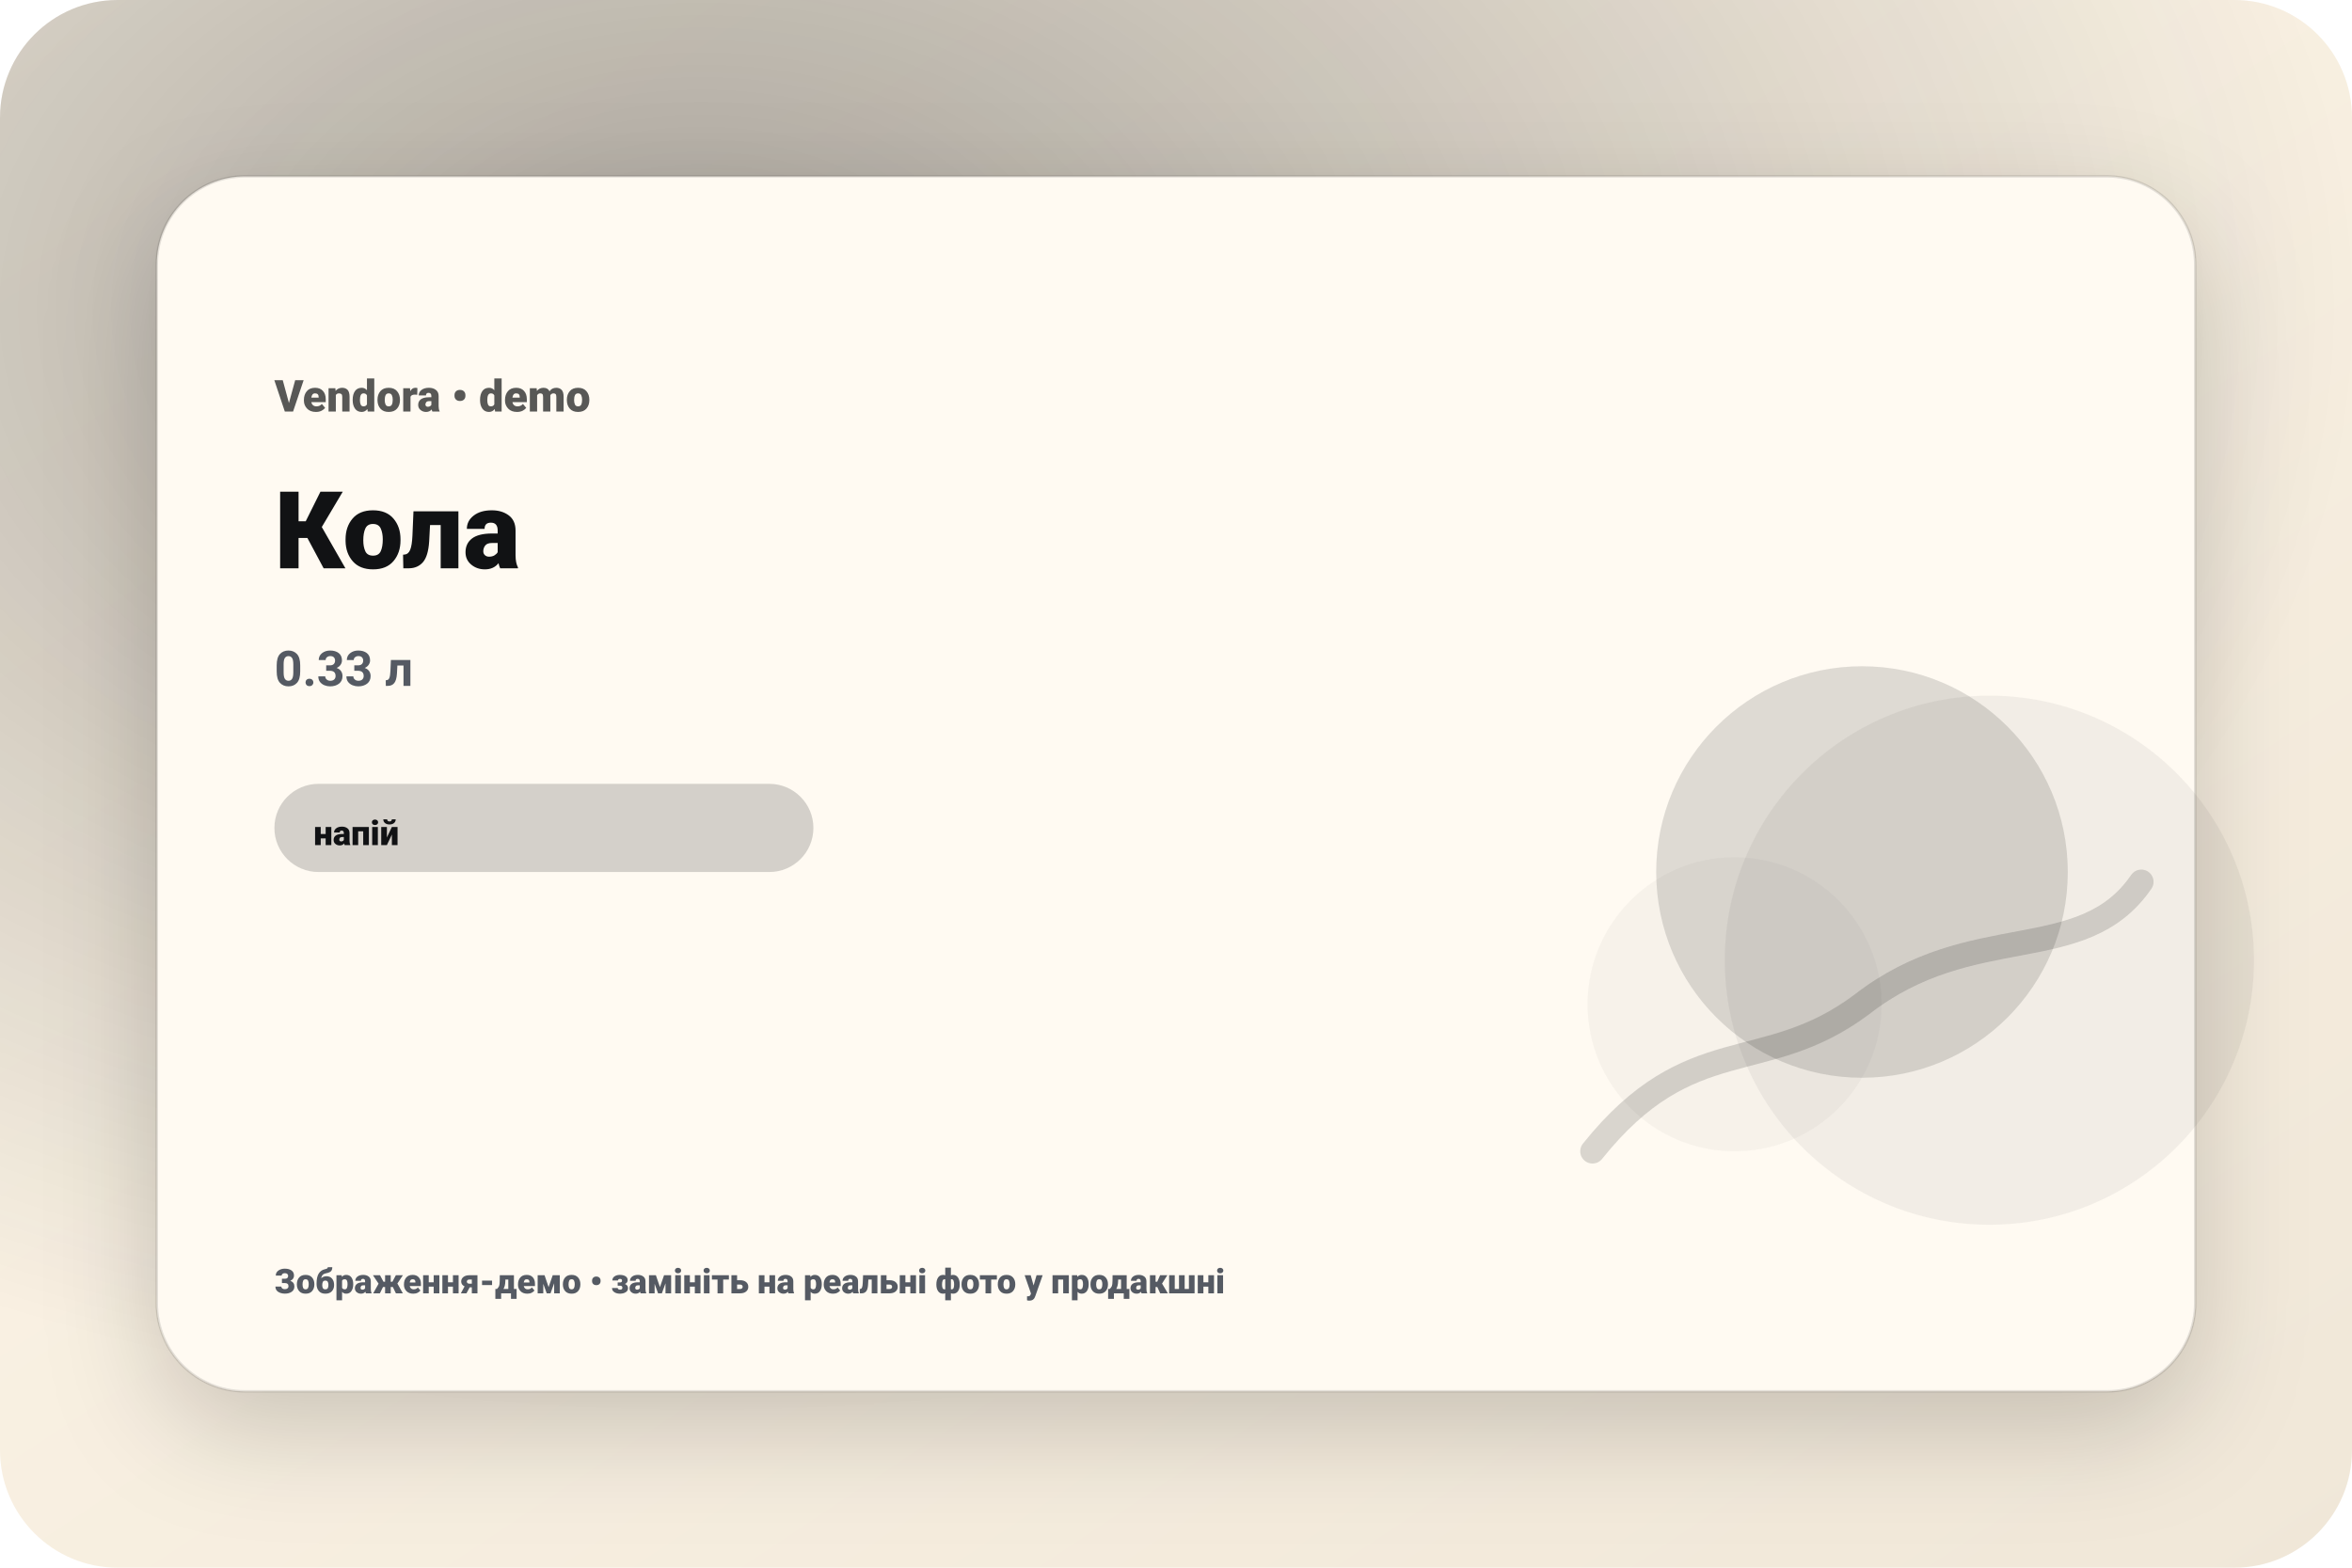
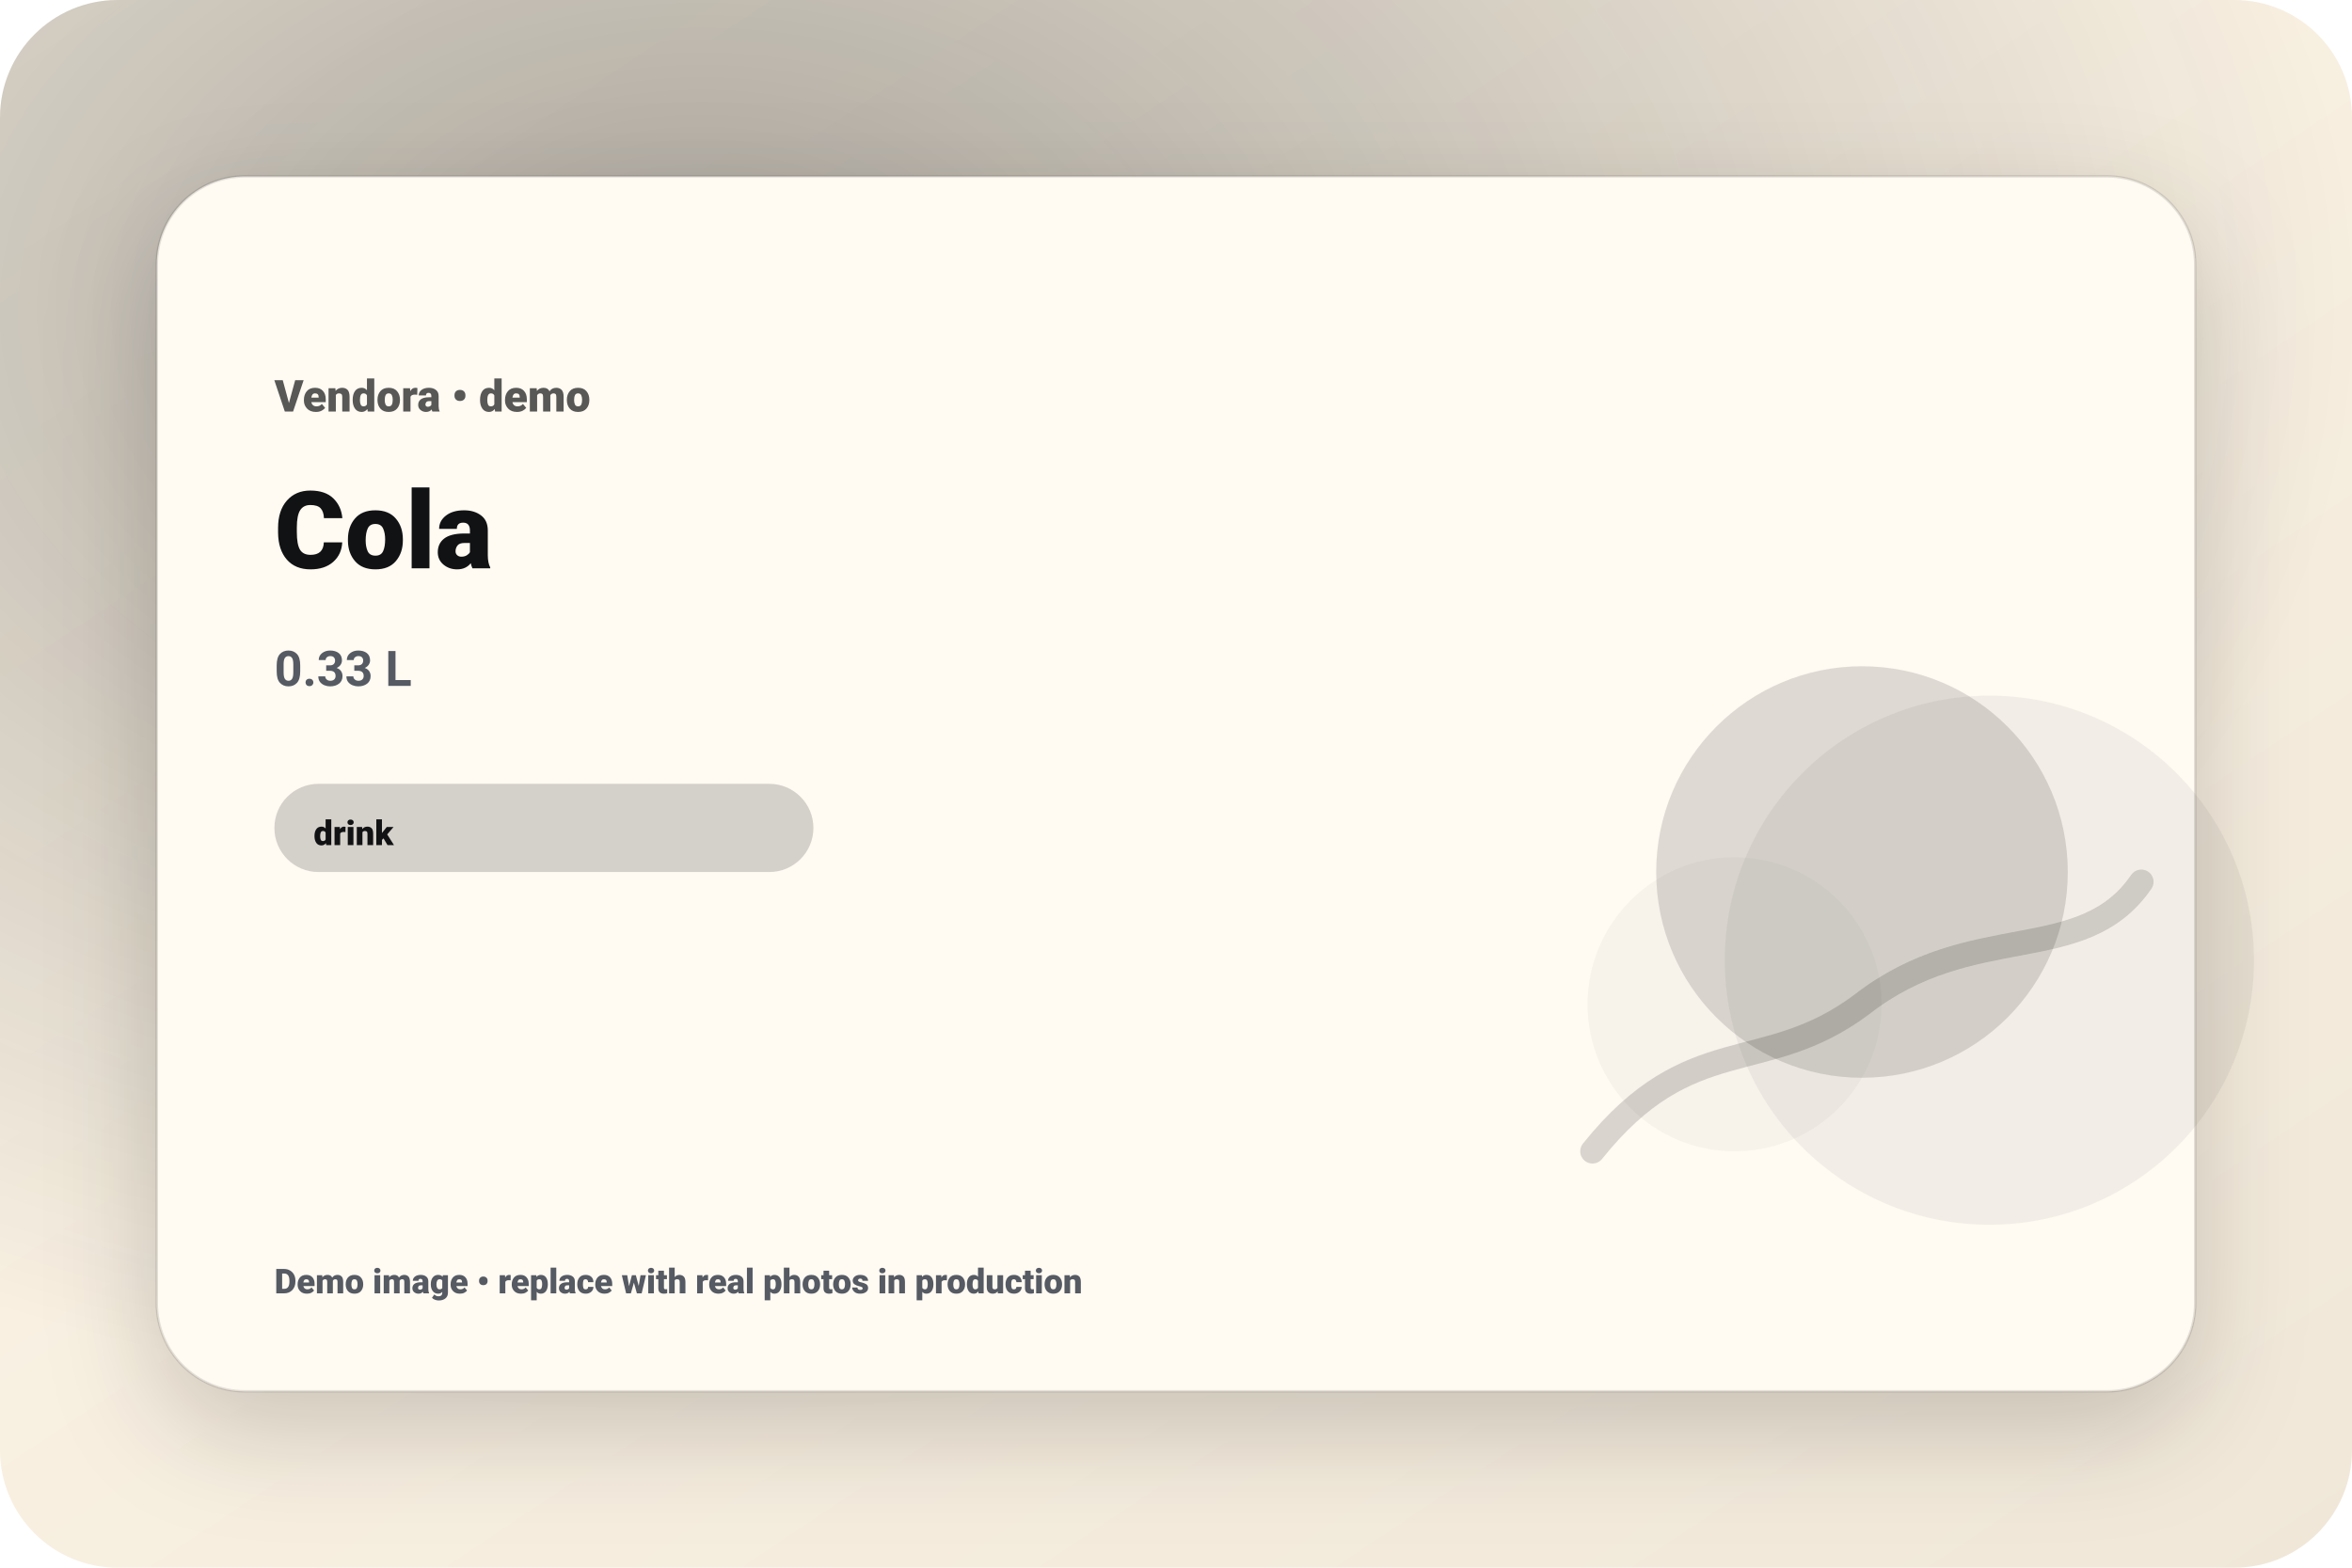
<svg xmlns="http://www.w3.org/2000/svg" width="960" height="640" viewBox="0 0 960 640">
  <defs>
    <linearGradient id="g" x1="0" y1="0" x2="1" y2="1">
      <stop offset="0" stop-color="#FFF7E9" />
      <stop offset="1" stop-color="#F0E7D8" />
    </linearGradient>
    <radialGradient id="rg" cx="30%" cy="20%" r="70%">
      <stop offset="0" stop-color="#111214" stop-opacity="0.35" />
      <stop offset="1" stop-color="#111214" stop-opacity="0" />
    </radialGradient>
    <filter id="shadow" x="-20%" y="-20%" width="140%" height="140%">
      <feDropShadow dx="0" dy="16" stdDeviation="22" flood-color="#111214" flood-opacity="0.18" />
    </filter>
  </defs>
  <rect width="960" height="640" rx="48" fill="url(#g)" />
  <rect width="960" height="640" rx="48" fill="url(#rg)" />
  <g filter="url(#shadow)">
    <rect x="64" y="72" width="832" height="496" rx="36" fill="#fffaf2" stroke="#111214" stroke-opacity="0.12" />
  </g>
  <g>
    <text x="112" y="168" font-family="ui-sans-serif, system-ui, -apple-system, Segoe UI, Roboto, Helvetica, Arial" font-size="18" font-weight="900" fill="#111214" opacity="0.70">Vendora • demo</text>
-     <text x="112" y="232" font-family="ui-sans-serif, system-ui, -apple-system, Segoe UI, Roboto, Helvetica, Arial" font-size="44" font-weight="950" fill="#111214">Кола</text>
-     <text x="112" y="280" font-family="ui-sans-serif, system-ui, -apple-system, Segoe UI, Roboto, Helvetica, Arial" font-size="20" font-weight="700" fill="#555a63">0.33 л</text>
+     <text x="112" y="232" font-family="ui-sans-serif, system-ui, -apple-system, Segoe UI, Roboto, Helvetica, Arial" font-size="44" font-weight="950" fill="#111214">Cola</text>
+     <text x="112" y="280" font-family="ui-sans-serif, system-ui, -apple-system, Segoe UI, Roboto, Helvetica, Arial" font-size="20" font-weight="700" fill="#555a63">0.33 L</text>
    <g>
      <rect x="112" y="320" width="220" height="36" rx="18" fill="#111214" opacity="0.18" />
-       <text x="128" y="345" font-family="ui-sans-serif, system-ui, -apple-system, Segoe UI, Roboto, Helvetica, Arial" font-size="14" font-weight="900" fill="#111214">напій</text>
+       <text x="128" y="345" font-family="ui-sans-serif, system-ui, -apple-system, Segoe UI, Roboto, Helvetica, Arial" font-size="14" font-weight="900" fill="#111214">drink</text>
    </g>
    <g opacity="0.9">
      <circle cx="760" cy="356" r="84" fill="#111214" opacity="0.16" />
      <circle cx="812" cy="392" r="108" fill="#111214" opacity="0.06" />
      <circle cx="708" cy="410" r="60" fill="#111214" opacity="0.04" />
      <path d="M650 470 C690 420, 720 440, 760 410 C805 375, 850 395, 874 360" fill="none" stroke="#111214" stroke-opacity="0.18" stroke-width="10" stroke-linecap="round" />
    </g>
-     <text x="112" y="528" font-family="ui-sans-serif, system-ui, -apple-system, Segoe UI, Roboto, Helvetica, Arial" font-size="14" font-weight="800" fill="#555a63">Зображення-демо • замініть на реальні фото у продакшні</text>
+     <text x="112" y="528" font-family="ui-sans-serif, system-ui, -apple-system, Segoe UI, Roboto, Helvetica, Arial" font-size="14" font-weight="800" fill="#555a63">Demo image • replace with real photos in production</text>
  </g>
</svg>
